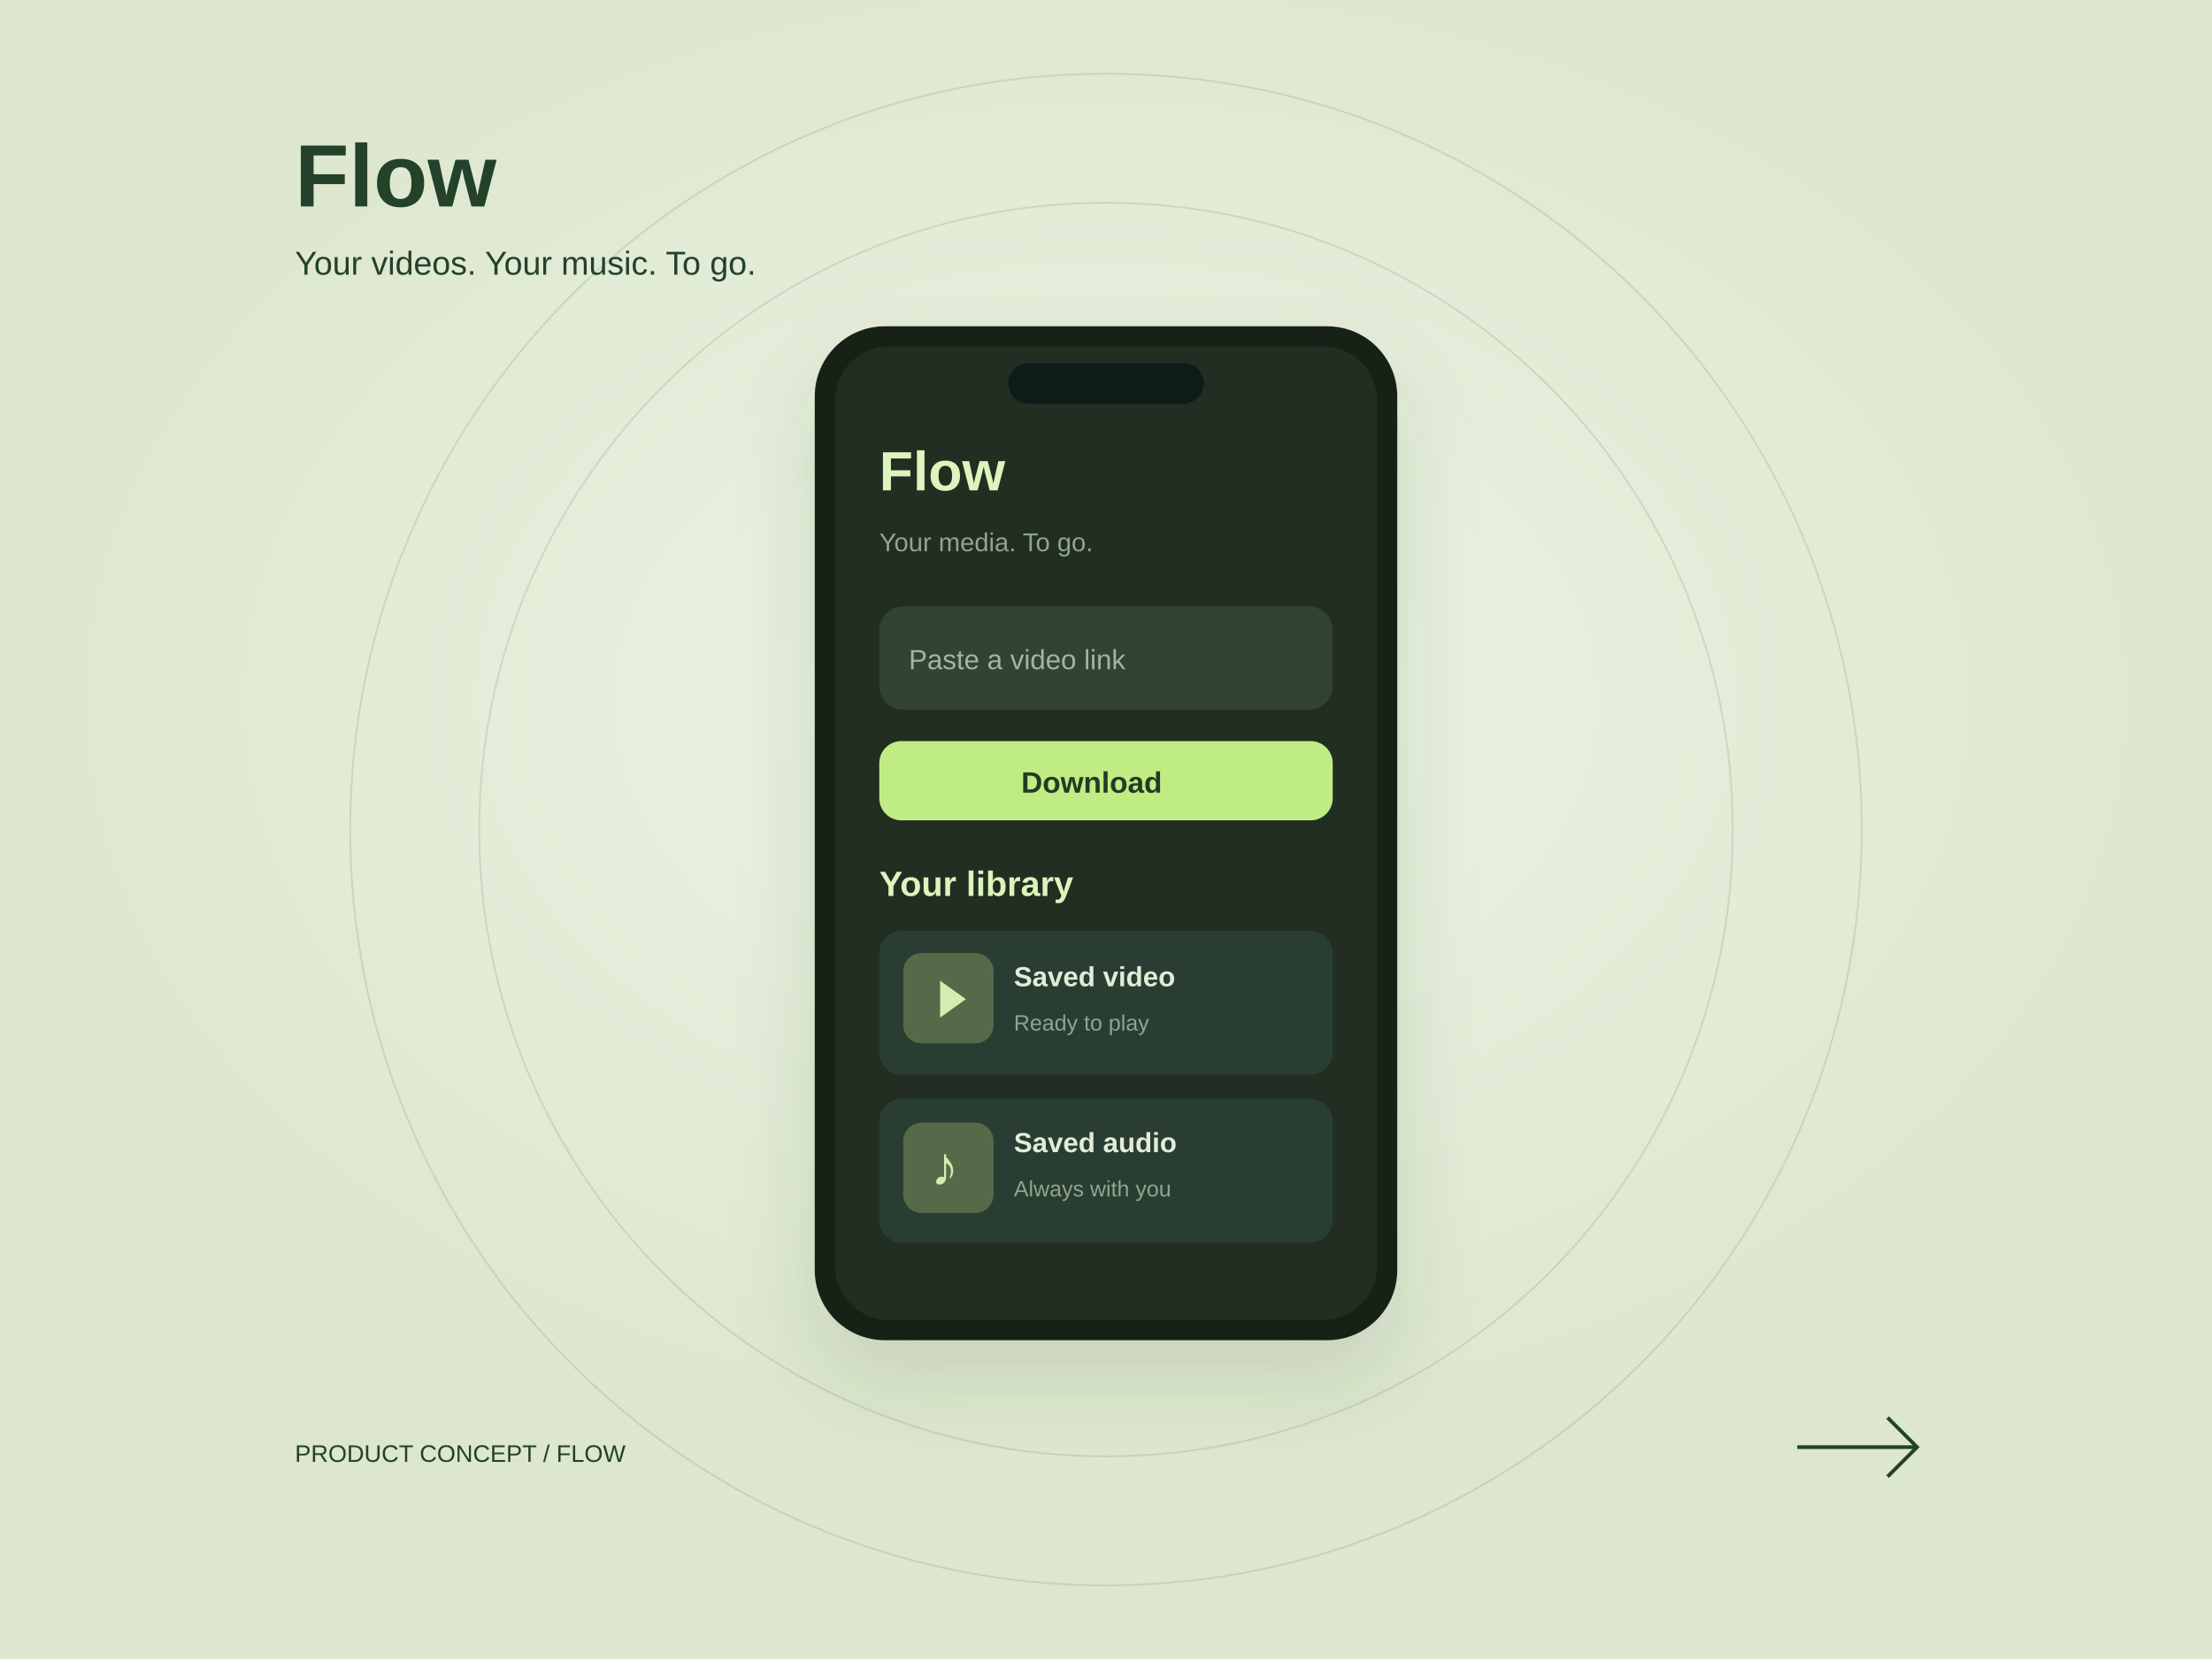
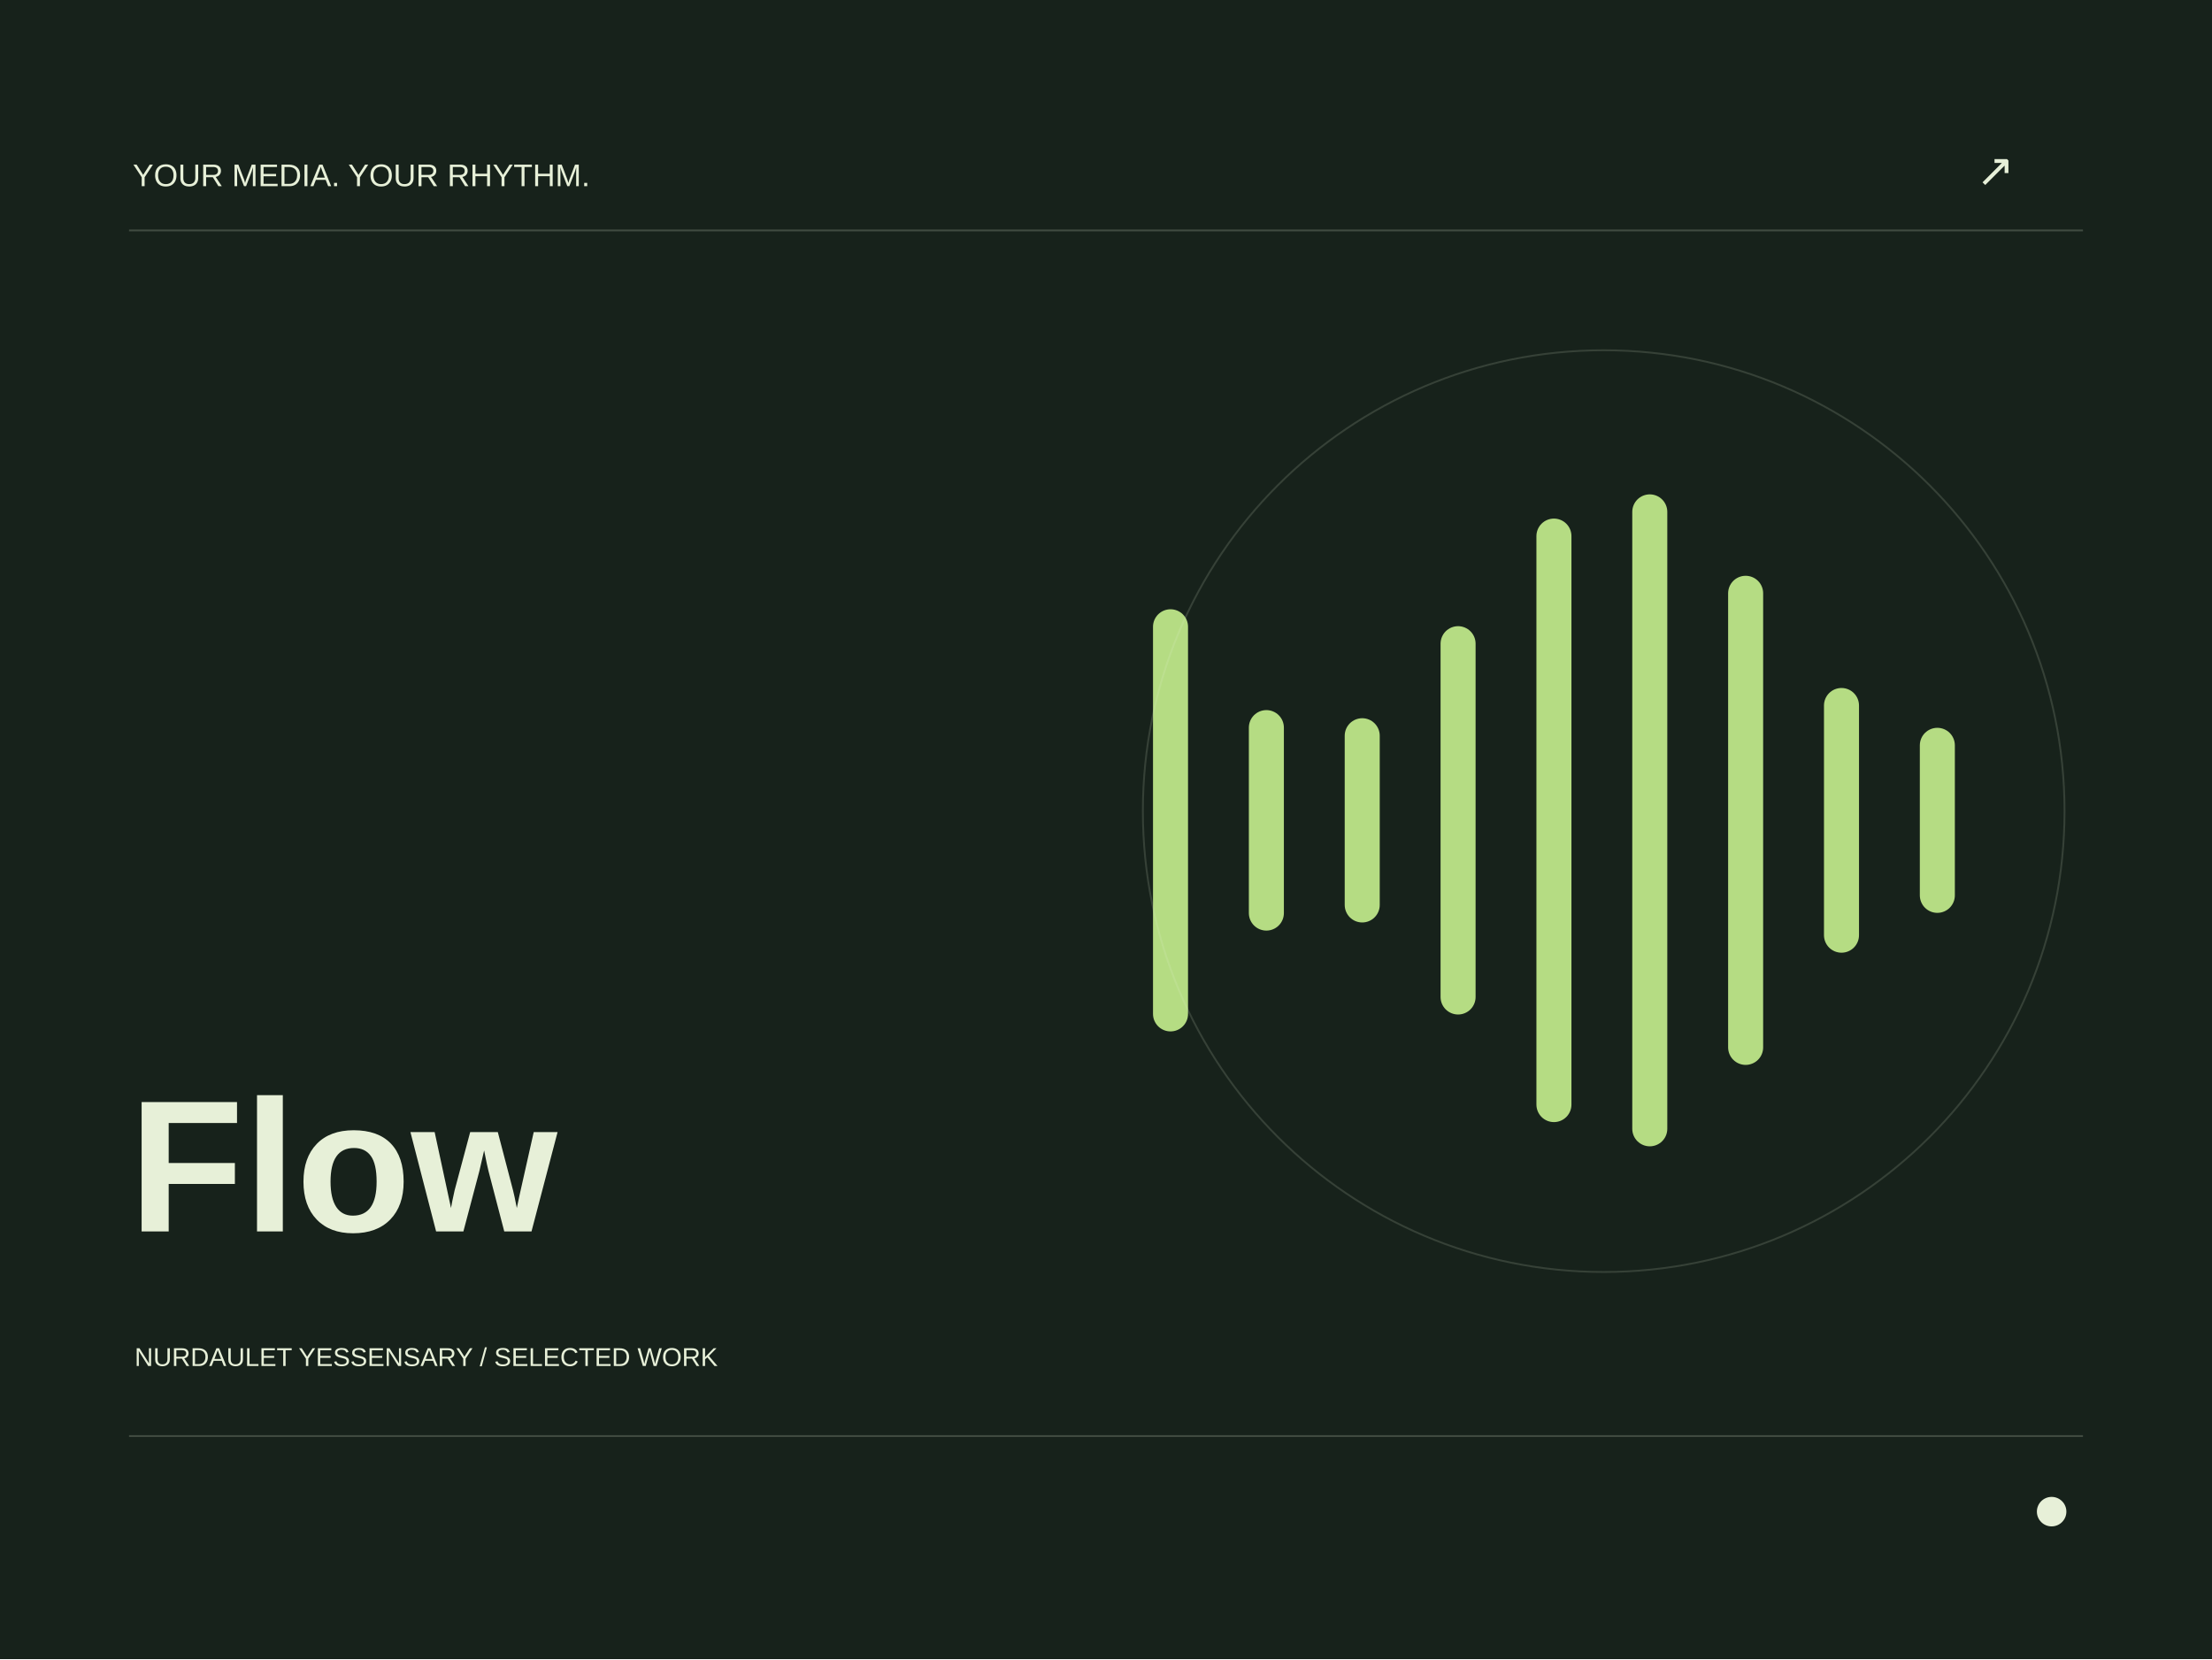
<svg xmlns="http://www.w3.org/2000/svg" width="1200" height="900" viewBox="0 0 1200 900">
  <defs>
-     <radialGradient id="glow">
-       <stop stop-color="#fff" stop-opacity=".5" />
-       <stop offset="1" stop-color="#fff" stop-opacity="0" />
+     <radialGradient id="sphere" cx=".28" cy=".2" r=".8">
+       <stop stop-color="#f5f8ea" />
+       <stop offset=".35" stop-color="#b5dc83" />
+       <stop offset="1" stop-color="#e7f0d8" />
    </radialGradient>
-     <filter id="shadow" x="-30%" y="-30%" width="160%" height="180%">
-       <feDropShadow dx="0" dy="24" stdDeviation="22" flood-color="#24412a" flood-opacity=".14" />
-     </filter>
  </defs>
-   <rect x="0" y="0" width="1200" height="900" rx="0" fill="#dce7cd" />
-   <ellipse cx="600" cy="380" rx="620" ry="440" fill="url(#glow)" />
-   <text x="160" y="112" font-family="Arial,sans-serif" font-size="48" font-weight="700" fill="#24412a">Flow</text>
-   <text x="160" y="149" font-family="Arial,sans-serif" font-size="18" font-weight="400" fill="#24412a">Your videos. Your music. To go.</text>
-   <g filter="url(#shadow)">
-     <rect x="442" y="177" width="316" height="550" rx="38" fill="#152119" />
-     <rect x="453" y="188" width="294" height="528" rx="29" fill="#202e24" />
-     <rect x="547" y="197" width="106" height="22" rx="11" fill="#101a14" />
-     <text x="477" y="266" font-family="Arial,sans-serif" font-size="30" font-weight="700" fill="#ddf4bd">Flow</text>
-     <text x="477" y="299" font-family="Arial,sans-serif" font-size="14" font-weight="400" fill="#8fa58f">Your media. To go.</text>
-     <rect x="477" y="329" width="246" height="56" rx="13" fill="#324235" />
-     <text x="493" y="363" font-family="Arial,sans-serif" font-size="15" font-weight="400" fill="#a1b69b">Paste a video link</text>
-     <rect x="477" y="402" width="246" height="43" rx="12" fill="#c0ed83" />
-     <text x="554" y="430" font-family="Arial,sans-serif" font-size="16" font-weight="700" fill="#203b25">Download</text>
-     <text x="477" y="486" font-family="Arial,sans-serif" font-size="19" font-weight="700" fill="#ddf4bd">Your library</text>
-     <rect x="477" y="505" width="246" height="78" rx="12" fill="#2b3d30" />
-     <rect x="490" y="517" width="49" height="49" rx="10" fill="#546b48" />
-     <path d="m510 532 14 10-14 10z" fill="#d2edae" />
-     <text x="550" y="535" font-family="Arial,sans-serif" font-size="15" font-weight="700" fill="#e2edd9">Saved video</text>
-     <text x="550" y="559" font-family="Arial,sans-serif" font-size="12" font-weight="400" fill="#8fa58f">Ready to play</text>
-     <rect x="477" y="596" width="246" height="78" rx="12" fill="#2b3d30" />
-     <rect x="490" y="609" width="49" height="49" rx="10" fill="#546b48" />
-     <text x="505" y="643" font-family="Arial,sans-serif" font-size="30" font-weight="400" fill="#d2edae">♪</text>
-     <text x="550" y="625" font-family="Arial,sans-serif" font-size="15" font-weight="700" fill="#e2edd9">Saved audio</text>
-     <text x="550" y="649" font-family="Arial,sans-serif" font-size="12" font-weight="400" fill="#8fa58f">Always with you</text>
+   <rect x="0" y="0" width="1200" height="900" rx="0" fill="#17221b" />
+   <path d="M70 125h1060M70 779h1060" stroke="#e7f0d8" stroke-opacity=".2" />
+   <text x="72" y="101" font-family="Arial,sans-serif" font-size="17" font-weight="400" fill="#e7f0d8">YOUR MEDIA. YOUR RHYTHM.</text>
+   <text x="1072" y="101" font-family="Arial,sans-serif" font-size="25" font-weight="400" fill="#e7f0d8">↗</text>
+   <g fill="none" stroke="#b5dc83" stroke-width="19" stroke-linecap="round">
+     <path d="M635 340v210" />
+     <path d="M687 394.696v100.609" />
+     <path d="M739 399.104v91.791" />
+     <path d="M791 349.173v191.654" />
+     <path d="M843 290.808v308.384" />
+     <path d="M895 277.67v334.66" />
+     <path d="M947 321.838v246.324" />
+     <path d="M999 382.704v124.592" />
+     <path d="M1051 404.308v81.383" />
  </g>
-   <g fill="none" stroke="#355738" stroke-opacity=".14">
-     <circle cx="600" cy="450" r="340" />
-     <circle cx="600" cy="450" r="410" />
-   </g>
-   <text x="160" y="793" font-family="Arial,sans-serif" font-size="13" font-weight="400" fill="#24412a">PRODUCT CONCEPT / FLOW</text>
-   <path d="M975 785h65m-16-16 16 16-16 16" stroke="#24412a" stroke-width="2" fill="none" />
+   <circle cx="870" cy="440" r="250" fill="none" stroke="#e7f0d8" stroke-opacity=".15" />
+   <text x="70" y="668" font-family="Arial,sans-serif" font-size="102" font-weight="700" fill="#e7f0d8">Flow</text>
+   <text x="73" y="741" font-family="Arial,sans-serif" font-size="14" font-weight="400" fill="#e7f0d8">NURDAULET YESSENSARY / SELECTED WORK</text>
+   <circle cx="1113" cy="820" r="8" fill="#e7f0d8" />
</svg>
